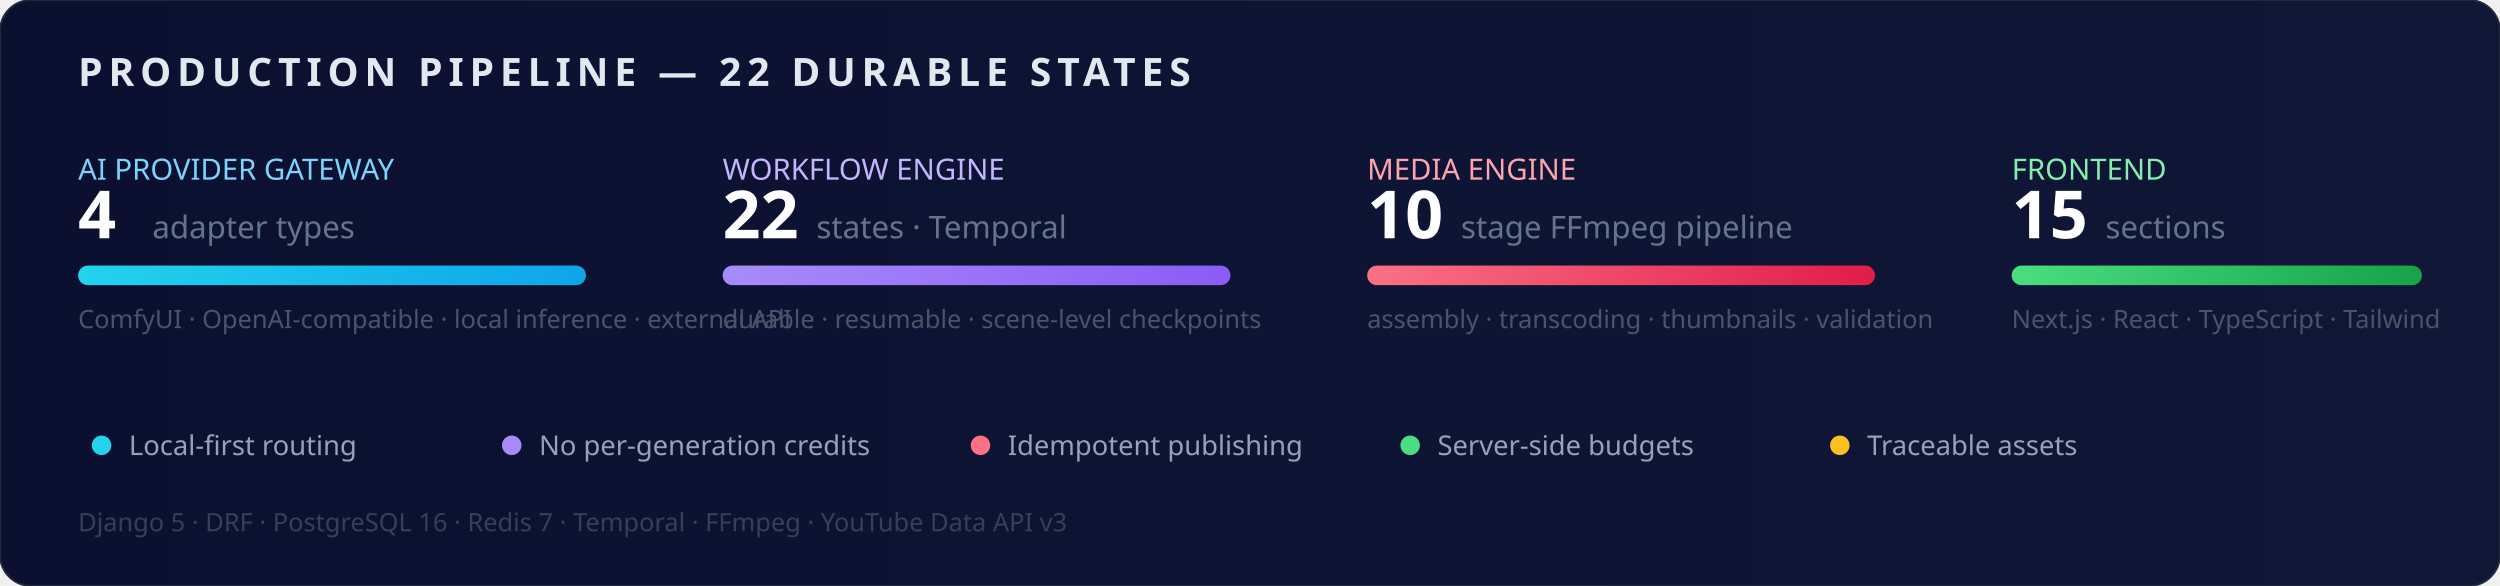
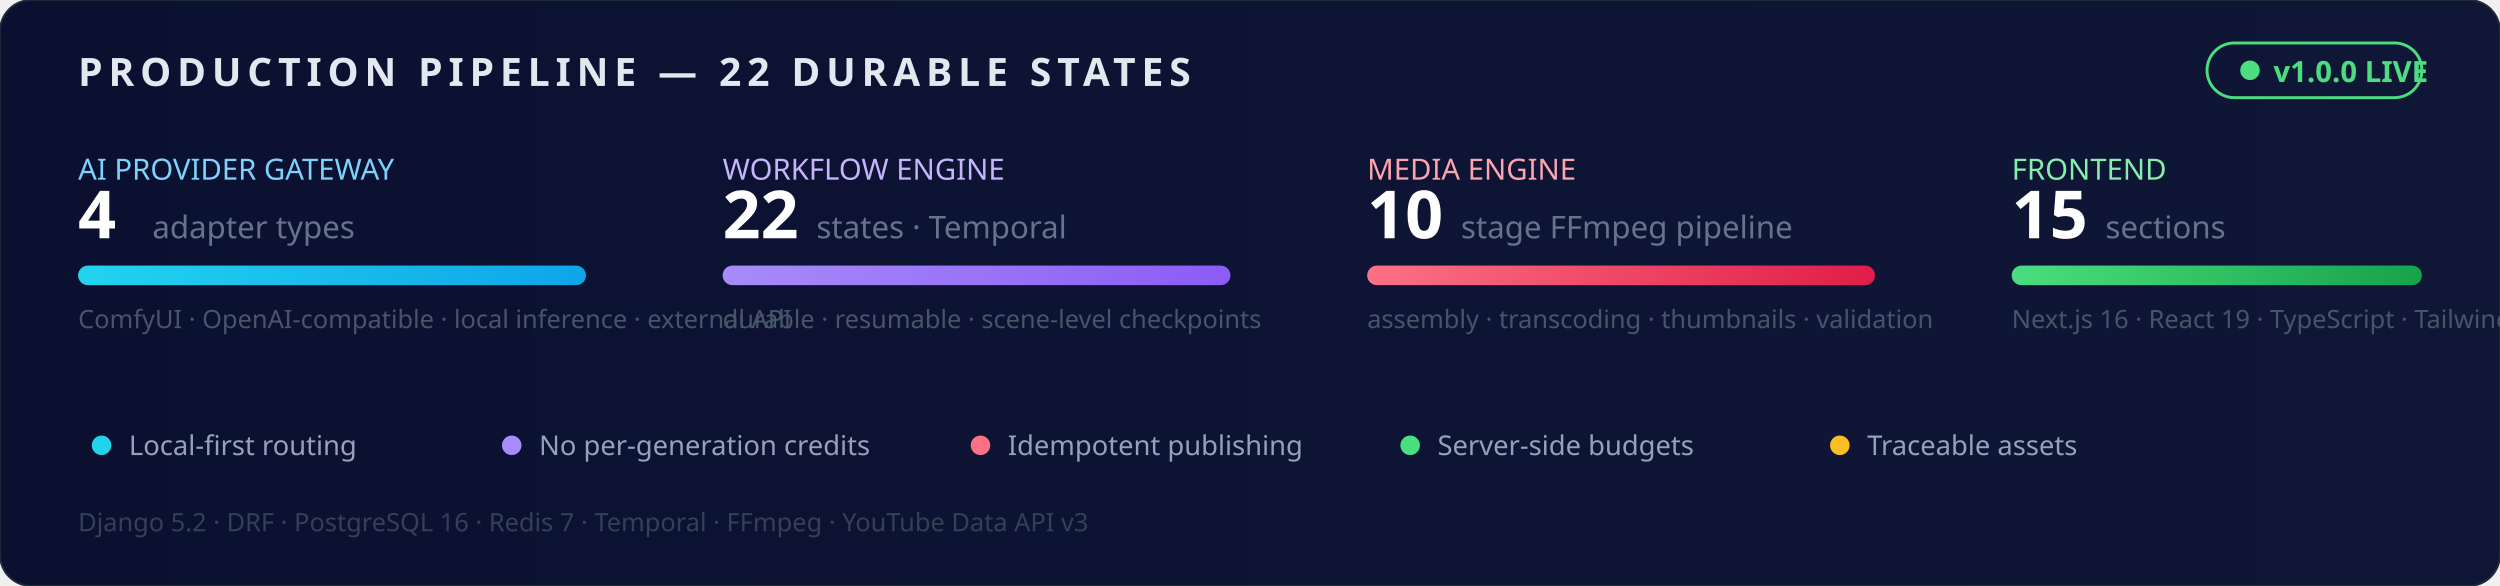
<svg xmlns="http://www.w3.org/2000/svg" viewBox="0 0 1280 300" width="1280" height="300" role="img" aria-label="TubeForge AI pipeline overview">
  <defs>
    <linearGradient id="pbg" x1="0" y1="0" x2="1" y2="0">
      <stop offset="0" stop-color="#0b1030" />
      <stop offset="1" stop-color="#101736" />
    </linearGradient>
    <linearGradient id="barA" x1="0" y1="0" x2="1" y2="0">
      <stop offset="0" stop-color="#22d3ee" />
      <stop offset="1" stop-color="#0ea5e9" />
    </linearGradient>
    <linearGradient id="barB" x1="0" y1="0" x2="1" y2="0">
      <stop offset="0" stop-color="#a78bfa" />
      <stop offset="1" stop-color="#8b5cf6" />
    </linearGradient>
    <linearGradient id="barC" x1="0" y1="0" x2="1" y2="0">
      <stop offset="0" stop-color="#fb7185" />
      <stop offset="1" stop-color="#e11d48" />
    </linearGradient>
    <linearGradient id="barD" x1="0" y1="0" x2="1" y2="0">
      <stop offset="0" stop-color="#4ade80" />
      <stop offset="1" stop-color="#16a34a" />
    </linearGradient>
  </defs>
  <rect width="1280" height="300" rx="16" fill="url(#pbg)" stroke="#1e293b" stroke-width="1" />
  <text x="40" y="44" font-size="20" font-weight="700" fill="#e2e8f0" font-family="sans-serif" letter-spacing="3">PRODUCTION PIPELINE — 22 DURABLE STATES</text>
+   <g font-family="sans-serif">
+     <rect x="1130" y="22" width="110" height="28" rx="14" fill="none" stroke="#4ade80" stroke-width="1.5">
+       <animate attributeName="stroke-opacity" values="1;0.4;1" dur="2.5s" repeatCount="indefinite" />
+     </rect>
+     <circle cx="1152" cy="36" r="5" fill="#4ade80">
+       <animate attributeName="opacity" values="1;0.3;1" dur="2.5s" repeatCount="indefinite" />
+     </circle>
+     <text x="1164" y="42" font-size="15" font-weight="700" fill="#4ade80">v1.0.0 LIVE</text>
+   </g>
  <g font-family="sans-serif">
    <text x="40" y="92" font-size="15" fill="#7dd3fc">AI PROVIDER GATEWAY</text>
    <text x="40" y="122" font-size="34" font-weight="800" fill="#ffffff">4</text>
    <text x="78" y="122" font-size="16" fill="#64748b">adapter types</text>
    <rect x="40" y="136" width="260" height="10" rx="5" fill="#1e293b" />
    <rect x="40" y="136" width="260" height="10" rx="5" fill="url(#barA)">
      <animate attributeName="width" values="0;260" dur="1.6s" fill="freeze" />
    </rect>
    <text x="40" y="168" font-size="13" fill="#475569">ComfyUI · OpenAI-compatible · local inference · external API</text>
    <text x="370" y="92" font-size="15" fill="#c4b5fd">WORKFLOW ENGINE</text>
    <text x="370" y="122" font-size="34" font-weight="800" fill="#ffffff">22</text>
    <text x="418" y="122" font-size="16" fill="#64748b">states · Temporal</text>
    <rect x="370" y="136" width="260" height="10" rx="5" fill="#1e293b" />
    <rect x="370" y="136" width="260" height="10" rx="5" fill="url(#barB)">
      <animate attributeName="width" values="0;260" dur="1.6s" begin="0.2s" fill="freeze" />
    </rect>
    <text x="370" y="168" font-size="13" fill="#475569">durable · resumable · scene-level checkpoints</text>
    <text x="700" y="92" font-size="15" fill="#fda4af">MEDIA ENGINE</text>
    <text x="700" y="122" font-size="34" font-weight="800" fill="#ffffff">10</text>
    <text x="748" y="122" font-size="16" fill="#64748b">stage FFmpeg pipeline</text>
    <rect x="700" y="136" width="260" height="10" rx="5" fill="#1e293b" />
    <rect x="700" y="136" width="260" height="10" rx="5" fill="url(#barC)">
      <animate attributeName="width" values="0;260" dur="1.6s" begin="0.4s" fill="freeze" />
    </rect>
    <text x="700" y="168" font-size="13" fill="#475569">assembly · transcoding · thumbnails · validation</text>
    <text x="1030" y="92" font-size="15" fill="#86efac">FRONTEND</text>
    <text x="1030" y="122" font-size="34" font-weight="800" fill="#ffffff">15</text>
    <text x="1078" y="122" font-size="16" fill="#64748b">sections</text>
    <rect x="1030" y="136" width="210" height="10" rx="5" fill="#1e293b" />
    <rect x="1030" y="136" width="210" height="10" rx="5" fill="url(#barD)">
      <animate attributeName="width" values="0;210" dur="1.6s" begin="0.6s" fill="freeze" />
    </rect>
-     <text x="1030" y="168" font-size="13" fill="#475569">Next.js · React · TypeScript · Tailwind</text>
+     <text x="1030" y="168" font-size="13" fill="#475569">Next.js 16 · React 19 · TypeScript · Tailwind v4</text>
  </g>
  <g font-family="sans-serif" font-size="14" fill="#94a3b8">
-     <circle cx="52" cy="228" r="5" fill="#22d3ee" />
+     <circle cx="52" cy="228" r="5" fill="#22d3ee">
+       <animate attributeName="r" values="5;7;5" dur="2s" repeatCount="indefinite" />
+     </circle>
    <text x="66" y="233">Local-first routing</text>
-     <circle cx="262" cy="228" r="5" fill="#a78bfa" />
+     <circle cx="262" cy="228" r="5" fill="#a78bfa">
+       <animate attributeName="r" values="5;7;5" dur="2s" begin="0.4s" repeatCount="indefinite" />
+     </circle>
    <text x="276" y="233">No per-generation credits</text>
-     <circle cx="502" cy="228" r="5" fill="#fb7185" />
+     <circle cx="502" cy="228" r="5" fill="#fb7185">
+       <animate attributeName="r" values="5;7;5" dur="2s" begin="0.8s" repeatCount="indefinite" />
+     </circle>
    <text x="516" y="233">Idempotent publishing</text>
-     <circle cx="722" cy="228" r="5" fill="#4ade80" />
+     <circle cx="722" cy="228" r="5" fill="#4ade80">
+       <animate attributeName="r" values="5;7;5" dur="2s" begin="1.2s" repeatCount="indefinite" />
+     </circle>
    <text x="736" y="233">Server-side budgets</text>
-     <circle cx="942" cy="228" r="5" fill="#fbbf24" />
+     <circle cx="942" cy="228" r="5" fill="#fbbf24">
+       <animate attributeName="r" values="5;7;5" dur="2s" begin="1.6s" repeatCount="indefinite" />
+     </circle>
    <text x="956" y="233">Traceable assets</text>
  </g>
-   <text x="40" y="272" font-size="13" fill="#334155" font-family="sans-serif">Django 5 · DRF · PostgreSQL 16 · Redis 7 · Temporal · FFmpeg · YouTube Data API v3</text>
+   <text x="40" y="272" font-size="13" fill="#334155" font-family="sans-serif">Django 5.2 · DRF · PostgreSQL 16 · Redis 7 · Temporal · FFmpeg · YouTube Data API v3</text>
</svg>
